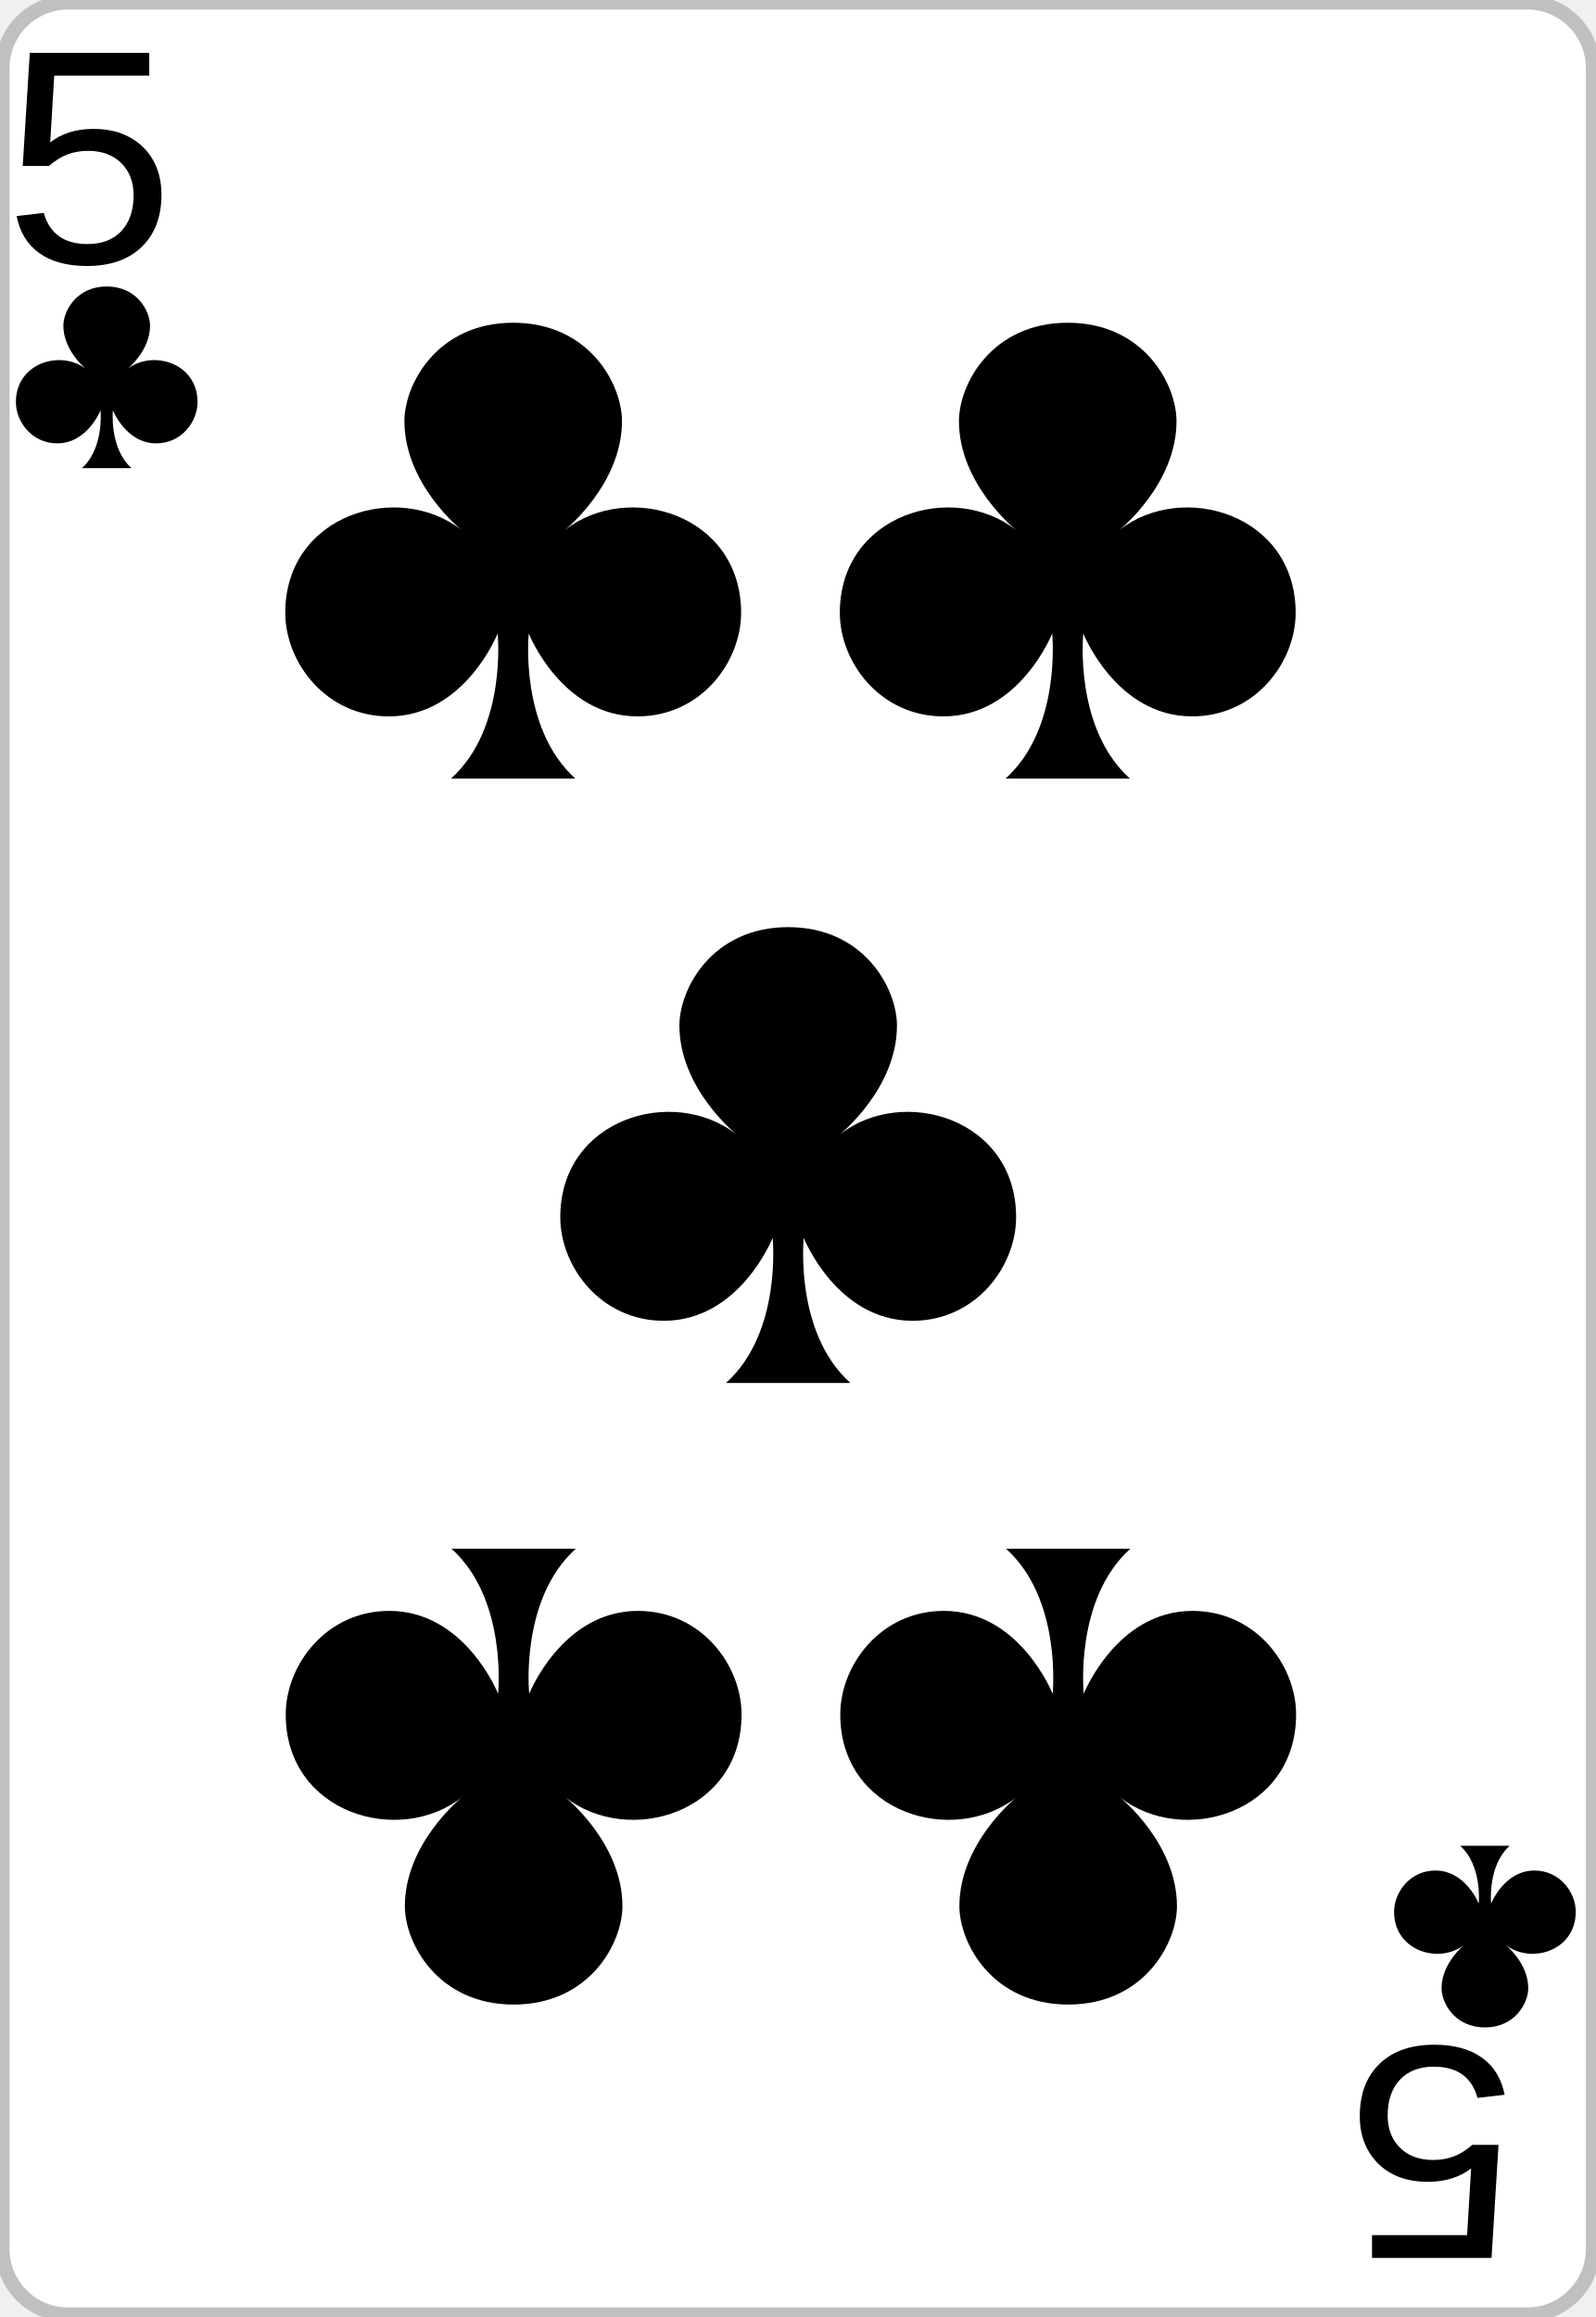
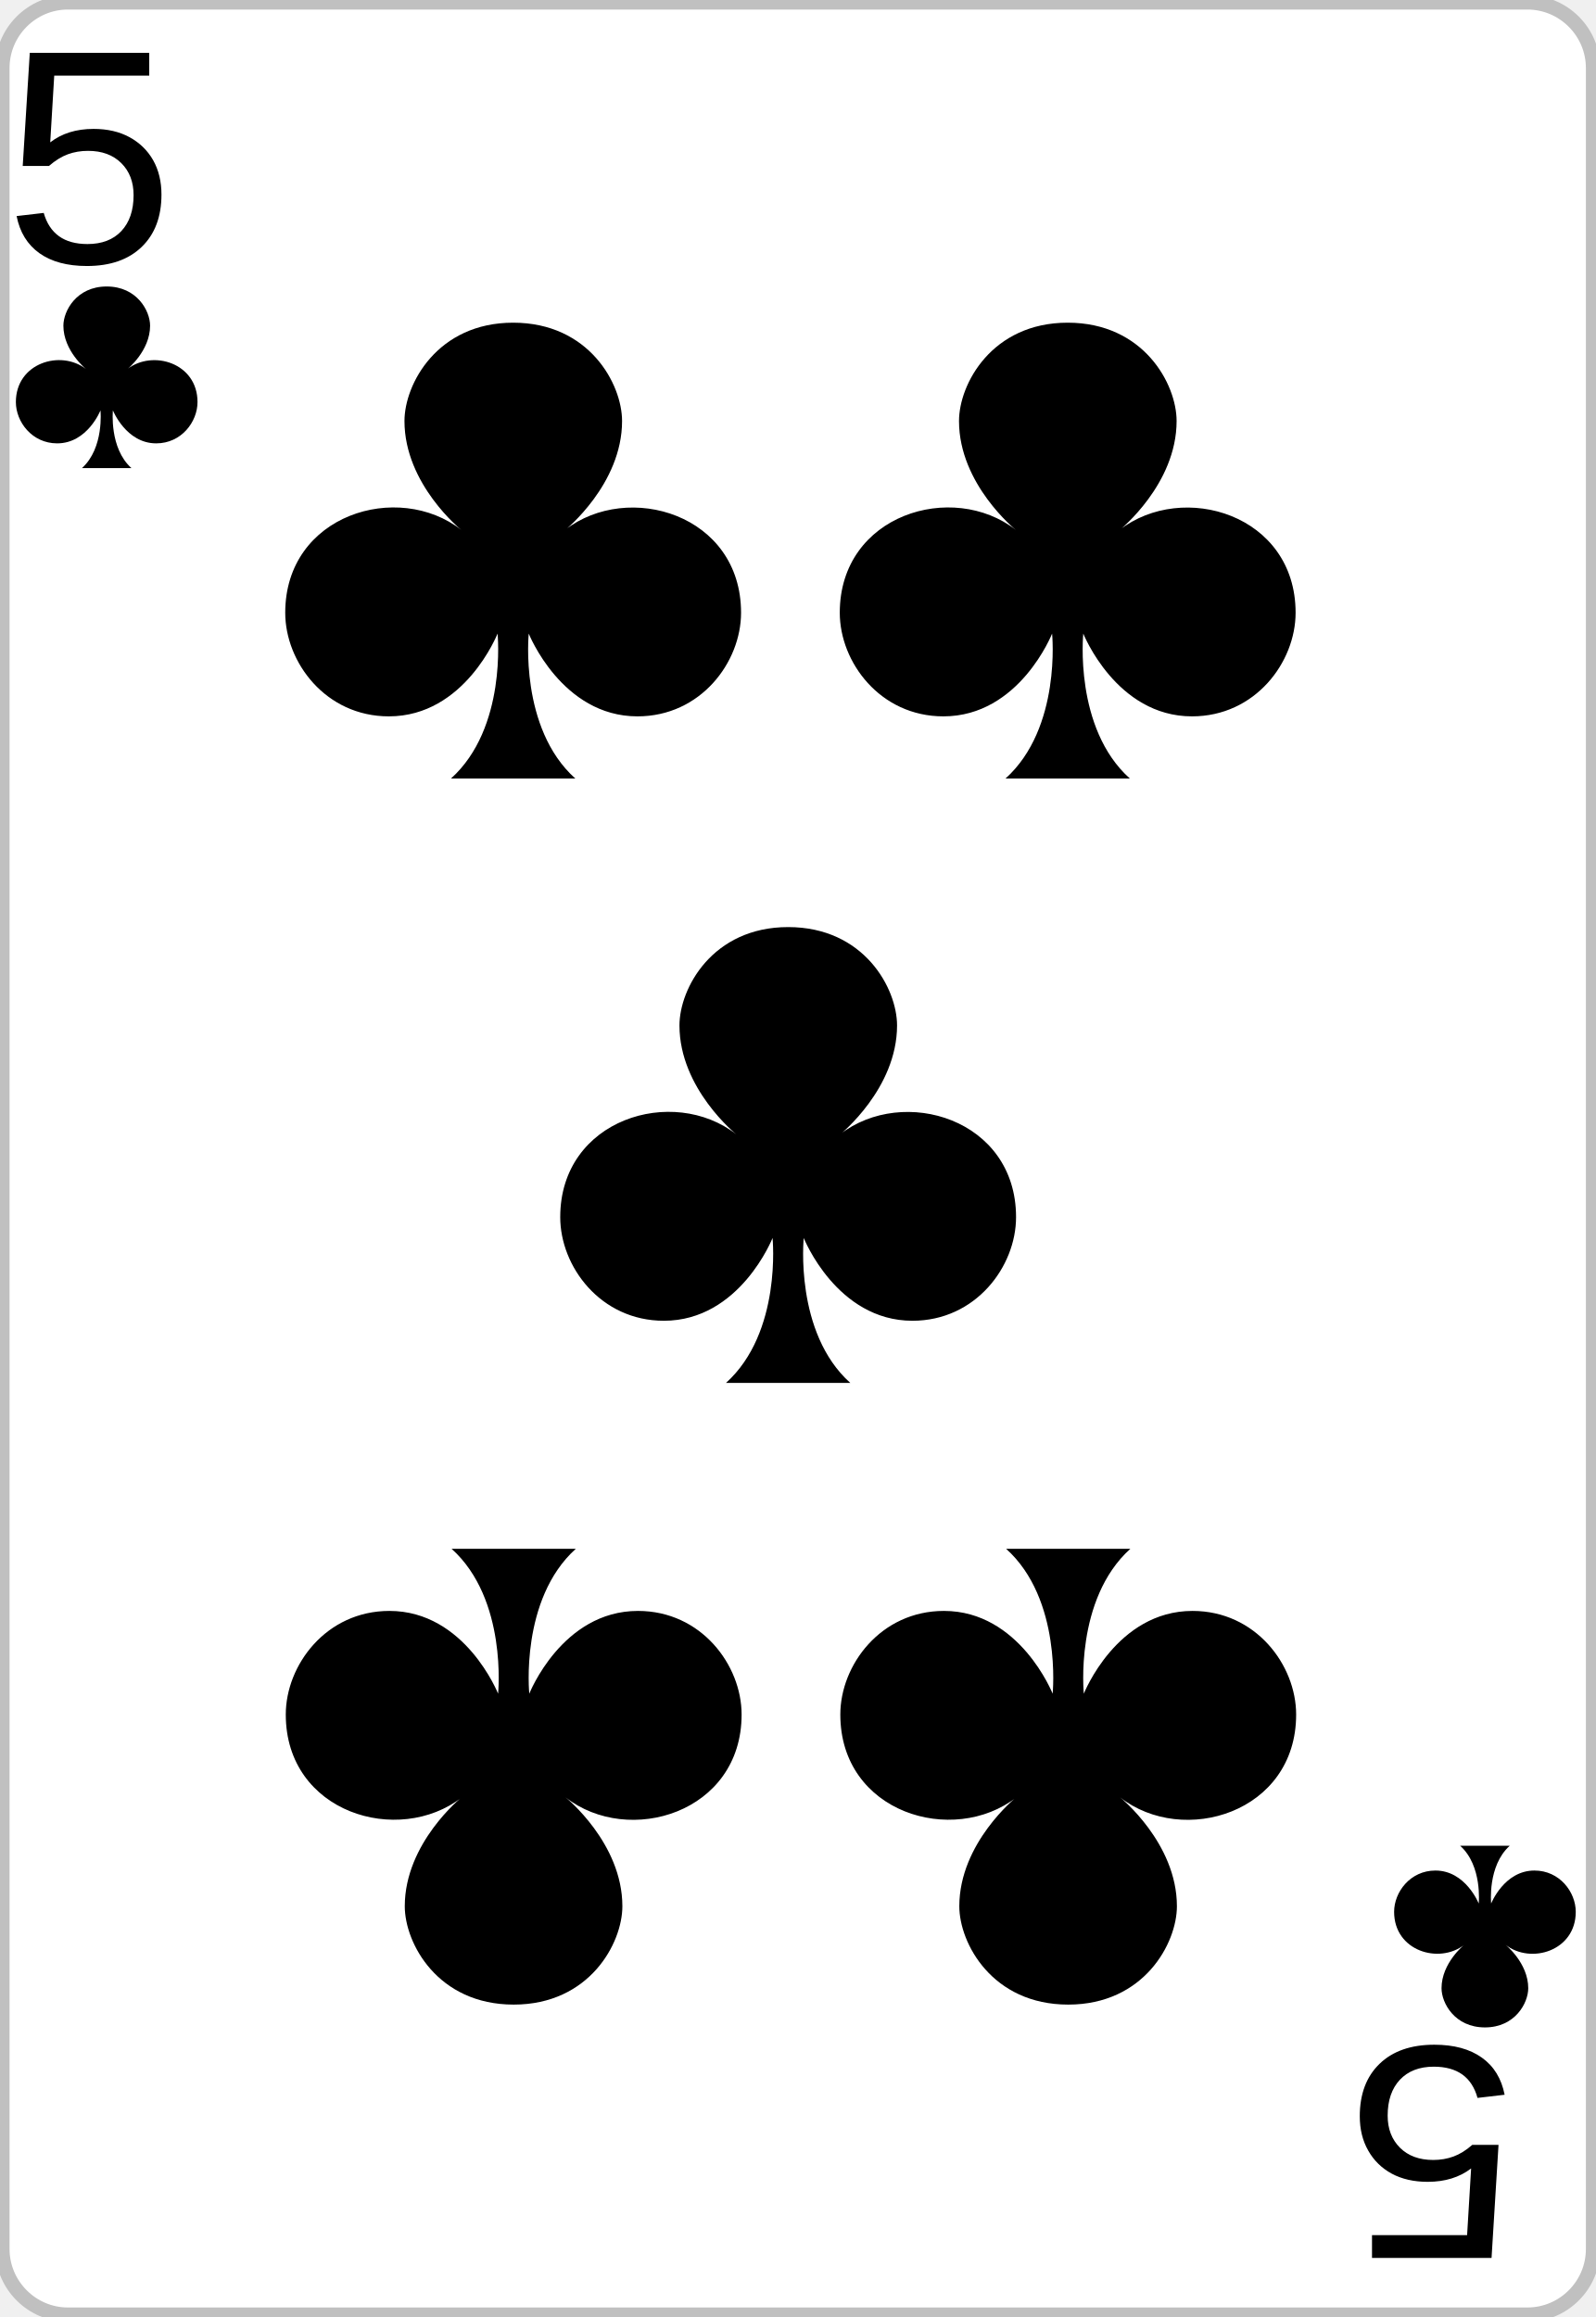
<svg xmlns="http://www.w3.org/2000/svg" xmlns:xlink="http://www.w3.org/1999/xlink" width="167.087pt" height="242.667pt" viewBox="0 0 167.087 242.667" xml:space="preserve" id="svg2" version="1.1">
  <defs id="defs41">
    <radialGradient xlink:href="#linearGradient2984" id="radialGradient3760" cx="48.231" cy="18.138" fx="48.231" fy="18.138" r="9.5" gradientUnits="userSpaceOnUse" gradientTransform="matrix(-1.560526,0.01828294,-0.02684055,-2.290953,123.9838,58.80911)" />
    <linearGradient id="linearGradient2984">
      <stop style="stop-color:#000000;stop-opacity:1;" offset="0" id="stop2986" />
      <stop style="stop-color:#000000;stop-opacity:0.656;" offset="1" id="stop2988" />
    </linearGradient>
    <radialGradient xlink:href="#linearGradient3784" id="radialGradient3792" cx="171.487" cy="511.223" fx="171.487" fy="511.223" r="81.903" gradientTransform="matrix(1.152989,-0.6739155,0.3948202,0.6754904,-233.6326,270.4008)" gradientUnits="userSpaceOnUse" />
    <linearGradient id="linearGradient3784">
      <stop style="stop-color:#ffffff;stop-opacity:0.534;" offset="0" id="stop3786" />
      <stop style="stop-color:#000000;stop-opacity:0;" offset="1" id="stop3788" />
    </linearGradient>
    <radialGradient r="81.903" fy="511.223" fx="171.487" cy="511.223" cx="171.487" gradientTransform="matrix(1.152989,-0.6739155,0.3948202,0.6754904,-233.6326,270.4008)" gradientUnits="userSpaceOnUse" id="radialGradient3855" xlink:href="#linearGradient3784-4" />
    <linearGradient id="linearGradient3784-4">
      <stop style="stop-color:#ffffff;stop-opacity:0.519;" offset="0" id="stop3786-8" />
      <stop style="stop-color:#000000;stop-opacity:0;" offset="1" id="stop3788-6" />
    </linearGradient>
    <radialGradient r="81.903" fy="461.841" fx="181.694" cy="461.841" cx="181.694" gradientTransform="matrix(1.152989,-0.6739155,0.3948202,0.6754904,-233.6326,270.4008)" gradientUnits="userSpaceOnUse" id="radialGradient3916" xlink:href="#linearGradient3784-3" />
    <linearGradient id="linearGradient3784-3">
      <stop style="stop-color:#ffffff;stop-opacity:0.702;" offset="0" id="stop3786-86" />
      <stop style="stop-color:#000000;stop-opacity:0;" offset="1" id="stop3788-2" />
    </linearGradient>
  </defs>
  <g id="Layer_x0020_1" style="fill-rule:nonzero;clip-rule:nonzero;stroke:#C0C0C0;stroke-miterlimit:4;">
-     <path style="fill:#FFFFFF;stroke-width:1.5;" d="M166.837,235.548c0,3.777-3.087,6.869-6.871,6.869H7.111c-3.775,0-6.861-3.092-6.861-6.869V7.12C0.25,3.343,3.336,0.25,7.111,0.25h152.855    c3.784,0,6.871,3.093,6.871,6.87v228.428z" id="path5" />
+     <path style="fill:#FFFFFF;stroke-width:1.5;" d="M166.84 235.55c0 3.78-3.09 6.87-6.87 6.87h-152.86c-3.77 0-6.86-3.1-6.86-6.87v-228.43c0-3.78 3.09-6.87 6.86-6.87h152.86c3.78 0 6.87 3.1 6.87 6.87z" id="path5" />
    <g style="stroke:none;" id="g7">
-       <g id="g9">
- 				
- 			</g>
+       <g id="g9" />
    </g>
-     <g id="g15">
- 			
- 		</g>
-     <g id="g19">
- 			
- 		</g>
+     <g id="g15" />
+     <g id="g19" />
    <g style="stroke:none;" id="g23">
-       <g id="g25">
- 				
- 			</g>
+       <g id="g25" />
    </g>
    <g style="stroke:none;" id="g31">
-       <g id="g33">
- 				
- 			</g>
+       <g id="g33" />
    </g>
  </g>
-   <path d="M16.91 20.38Q16.91 23.86 14.84 25.86Q12.77 27.86 9.1 27.86Q6.02 27.86 4.13 26.52Q2.24 25.17 1.74 22.63L4.58 22.3Q5.04 23.92 6.18 24.74Q7.32 25.56 9.16 25.56Q11.43 25.56 12.71 24.2Q13.99 22.83 13.99 20.44Q13.99 18.36 12.7 17.08Q11.41 15.8 9.22 15.8Q8.08 15.8 7.1 16.16Q6.12 16.52 5.13 17.38H2.38L3.12 5.53H15.63V7.92H5.68L5.26 14.91Q7.08 13.5 9.8 13.5Q11.97 13.5 13.57 14.37Q15.16 15.24 16.04 16.78Q16.91 18.33 16.91 20.38Z" style="fill:#000000;fill-opacity:1;stroke:none" id="text3788" class="rank-index" />
+   <path d="M16.91 20.38q0 3.48-2.07 5.48-2.07 2-5.74 2-3.08 0-4.97-1.34-1.89-1.35-2.39-3.89l2.84-.33q.46 1.62 1.6 2.44 1.14.82 2.98.82 2.27 0 3.55-1.36 1.28-1.37 1.28-3.76 0-2.08-1.29-3.36-1.29-1.28-3.48-1.28-1.14 0-2.12.36-.98.36-1.97 1.22h-2.75l.74-11.85h12.51v2.39h-9.95l-.42 6.99q1.82-1.41 4.54-1.41 2.17 0 3.77.87 1.59.87 2.47 2.41.87 1.55.87 3.6Z" style="fill:#000000;fill-opacity:1;stroke:none" id="text3788" class="rank-index" />
  <g transform="matrix(1.001222,0,0,1.001222,-37.01483,15.92744)" id="layer1-1-4">
-     <path id="cl-9" d="m 50.291,22.698 c 0,0 2.375,-1.9 2.375,-4.534 0,-1.542 -1.369,-4.102 -4.534,-4.102 -3.165,0 -4.534,2.561 -4.534,4.102 0,2.634 2.375,4.534 2.375,4.534 -2.638,-2.055 -7.341,-0.652 -7.341,3.455 0,2.056 1.68,4.318 4.318,4.318 3.165,0 4.534,-3.455 4.534,-3.455 0,0 0.402,3.938 -1.943,6.046 h 5.182 c -2.345,-2.107 -1.943,-6.046 -1.943,-6.046 0,0 1.369,3.455 4.534,3.455 2.639,0 4.318,-2.263 4.318,-4.318 0,-4.107 -4.703,-5.51 -7.341,-3.455 z" style="fill:#000000" />
+     <path id="cl-9" d="M50.3 22.7c0 0 2.37-1.9 2.37-4.54 0-1.54-1.37-4.1-4.54-4.1-3.16 0-4.53 2.56-4.53 4.1 0 2.64 2.37 4.54 2.37 4.54-2.63-2.06-7.34-.65-7.34 3.45 0 2.06 1.68 4.32 4.32 4.32 3.17 0 4.53-3.45 4.53-3.45 0 0 .4 3.93-1.94 6.04h5.18c-2.34-2.1-1.94-6.04-1.94-6.04 0 0 1.37 3.45 4.53 3.45 2.64 0 4.32-2.26 4.32-4.32 0-4.1-4.7-5.5-7.34-3.45z" style="fill:#000000" />
  </g>
-   <path d="M142.41 221.64Q142.41 218.15 144.48 216.15Q146.55 214.15 150.22 214.15Q153.3 214.15 155.19 215.5Q157.08 216.84 157.58 219.39L154.74 219.72Q154.29 218.09 153.15 217.27Q152 216.45 150.16 216.45Q147.9 216.45 146.61 217.82Q145.33 219.19 145.33 221.58Q145.33 223.65 146.62 224.94Q147.91 226.22 150.1 226.22Q151.24 226.22 152.22 225.86Q153.21 225.5 154.19 224.64H156.94L156.21 236.48H143.69V234.09H153.65L154.07 227.11Q152.24 228.51 149.52 228.51Q147.35 228.51 145.75 227.65Q144.16 226.78 143.29 225.23Q142.41 223.69 142.41 221.64Z" style="fill:#000000;fill-opacity:1;stroke:none" id="text3788-8" class="rank-index mirror" />
+   <path d="M142.41 221.64q0-3.49 2.07-5.49 2.07-2 5.74-2 3.08 0 4.97 1.35 1.89 1.34 2.39 3.89l-2.84.33q-.45-1.63-1.59-2.45-1.15-.82-2.99-.82-2.26 0-3.55 1.37-1.28 1.37-1.28 3.76 0 2.07 1.29 3.36 1.29 1.28 3.48 1.28 1.14 0 2.12-.36.99-.36 1.97-1.22h2.75l-.73 11.84h-12.52v-2.39h9.96l.42-6.98q-1.83 1.4-4.55 1.4-2.17 0-3.77-.86-1.59-.87-2.46-2.42-.88-1.54-.88-3.59Z" style="fill:#000000;fill-opacity:1;stroke:none" id="text3788-8" class="rank-index mirror" />
  <g transform="matrix(-1.001222,0,0,-1.001222,203.7062,226.4146)" id="layer1-1-4-1">
-     <path id="cl-9-7" d="m 50.291,22.698 c 0,0 2.375,-1.9 2.375,-4.534 0,-1.542 -1.369,-4.102 -4.534,-4.102 -3.165,0 -4.534,2.561 -4.534,4.102 0,2.634 2.375,4.534 2.375,4.534 -2.638,-2.055 -7.341,-0.652 -7.341,3.455 0,2.056 1.68,4.318 4.318,4.318 3.165,0 4.534,-3.455 4.534,-3.455 0,0 0.402,3.938 -1.943,6.046 h 5.182 c -2.345,-2.107 -1.943,-6.046 -1.943,-6.046 0,0 1.369,3.455 4.534,3.455 2.639,0 4.318,-2.263 4.318,-4.318 0,-4.107 -4.703,-5.51 -7.341,-3.455 z" style="fill:#000000" />
+     <path id="cl-9-7" d="M50.3 22.7c0 0 2.37-1.9 2.37-4.54 0-1.54-1.37-4.1-4.54-4.1-3.16 0-4.53 2.56-4.53 4.1 0 2.64 2.37 4.54 2.37 4.54-2.63-2.06-7.34-.65-7.34 3.45 0 2.06 1.68 4.32 4.32 4.32 3.17 0 4.53-3.45 4.53-3.45 0 0 .4 3.93-1.94 6.04h5.18c-2.34-2.1-1.94-6.04-1.94-6.04 0 0 1.37 3.45 4.53 3.45 2.64 0 4.32-2.26 4.32-4.32 0-4.1-4.7-5.5-7.34-3.45z" style="fill:#000000" />
  </g>
  <g transform="matrix(2.512578,0,0,2.512578,-67.18839,-1.531116)" id="layer1-1-4-8">
-     <path id="cl-9-8" d="m 50.291,22.698 c 0,0 2.375,-1.9 2.375,-4.534 0,-1.542 -1.369,-4.102 -4.534,-4.102 -3.165,0 -4.534,2.561 -4.534,4.102 0,2.634 2.375,4.534 2.375,4.534 -2.638,-2.055 -7.341,-0.652 -7.341,3.455 0,2.056 1.68,4.318 4.318,4.318 3.165,0 4.534,-3.455 4.534,-3.455 0,0 0.402,3.938 -1.943,6.046 h 5.182 c -2.345,-2.107 -1.943,-6.046 -1.943,-6.046 0,0 1.369,3.455 4.534,3.455 2.639,0 4.318,-2.263 4.318,-4.318 0,-4.107 -4.703,-5.51 -7.341,-3.455 z" style="fill:#000000" />
+     <path id="cl-9-8" d="M50.3 22.7c0 0 2.37-1.9 2.37-4.54 0-1.54-1.37-4.1-4.54-4.1-3.16 0-4.53 2.56-4.53 4.1 0 2.64 2.37 4.54 2.37 4.54-2.63-2.06-7.34-.65-7.34 3.45 0 2.06 1.68 4.32 4.32 4.32 3.17 0 4.53-3.45 4.53-3.45 0 0 .4 3.93-1.94 6.04h5.18c-2.34-2.1-1.94-6.04-1.94-6.04 0 0 1.37 3.45 4.53 3.45 2.64 0 4.32-2.26 4.32-4.32 0-4.1-4.7-5.5-7.34-3.45z" style="fill:#000000" />
  </g>
  <g transform="matrix(-2.512578,0,0,-2.512578,174.7295,245.2751)" id="layer1-1-4-8-0">
-     <path id="cl-9-8-6" d="m 50.291,22.698 c 0,0 2.375,-1.9 2.375,-4.534 0,-1.542 -1.369,-4.102 -4.534,-4.102 -3.165,0 -4.534,2.561 -4.534,4.102 0,2.634 2.375,4.534 2.375,4.534 -2.638,-2.055 -7.341,-0.652 -7.341,3.455 0,2.056 1.68,4.318 4.318,4.318 3.165,0 4.534,-3.455 4.534,-3.455 0,0 0.402,3.938 -1.943,6.046 h 5.182 c -2.345,-2.107 -1.943,-6.046 -1.943,-6.046 0,0 1.369,3.455 4.534,3.455 2.639,0 4.318,-2.263 4.318,-4.318 0,-4.107 -4.703,-5.51 -7.341,-3.455 z" style="fill:#000000" />
+     <path id="cl-9-8-6" d="M50.3 22.7c0 0 2.37-1.9 2.37-4.54 0-1.54-1.37-4.1-4.54-4.1-3.16 0-4.53 2.56-4.53 4.1 0 2.64 2.37 4.54 2.37 4.54-2.63-2.06-7.34-.65-7.34 3.45 0 2.06 1.68 4.32 4.32 4.32 3.17 0 4.53-3.45 4.53-3.45 0 0 .4 3.93-1.94 6.04h5.18c-2.34-2.1-1.94-6.04-1.94-6.04 0 0 1.37 3.45 4.53 3.45 2.64 0 4.32-2.26 4.32-4.32 0-4.1-4.7-5.5-7.34-3.45z" style="fill:#000000" />
  </g>
  <g transform="matrix(2.512578,0,0,2.512578,-9.111586,-1.531113)" id="layer1-1-4-8-2">
-     <path id="cl-9-8-66" d="m 50.291,22.698 c 0,0 2.375,-1.9 2.375,-4.534 0,-1.542 -1.369,-4.102 -4.534,-4.102 -3.165,0 -4.534,2.561 -4.534,4.102 0,2.634 2.375,4.534 2.375,4.534 -2.638,-2.055 -7.341,-0.652 -7.341,3.455 0,2.056 1.68,4.318 4.318,4.318 3.165,0 4.534,-3.455 4.534,-3.455 0,0 0.402,3.938 -1.943,6.046 h 5.182 c -2.345,-2.107 -1.943,-6.046 -1.943,-6.046 0,0 1.369,3.455 4.534,3.455 2.639,0 4.318,-2.263 4.318,-4.318 0,-4.107 -4.703,-5.51 -7.341,-3.455 z" style="fill:#000000" />
+     <path id="cl-9-8-66" d="M50.3 22.7c0 0 2.37-1.9 2.37-4.54 0-1.54-1.37-4.1-4.54-4.1-3.16 0-4.53 2.56-4.53 4.1 0 2.64 2.37 4.54 2.37 4.54-2.63-2.06-7.34-.65-7.34 3.45 0 2.06 1.68 4.32 4.32 4.32 3.17 0 4.53-3.45 4.53-3.45 0 0 .4 3.93-1.94 6.04h5.18c-2.34-2.1-1.94-6.04-1.94-6.04 0 0 1.37 3.45 4.53 3.45 2.64 0 4.32-2.26 4.32-4.32 0-4.1-4.7-5.5-7.34-3.45z" style="fill:#000000" />
  </g>
  <g transform="matrix(-2.512578,0,0,-2.512578,232.8063,245.2751)" id="layer1-1-4-8-0-4">
-     <path id="cl-9-8-6-9" d="m 50.291,22.698 c 0,0 2.375,-1.9 2.375,-4.534 0,-1.542 -1.369,-4.102 -4.534,-4.102 -3.165,0 -4.534,2.561 -4.534,4.102 0,2.634 2.375,4.534 2.375,4.534 -2.638,-2.055 -7.341,-0.652 -7.341,3.455 0,2.056 1.68,4.318 4.318,4.318 3.165,0 4.534,-3.455 4.534,-3.455 0,0 0.402,3.938 -1.943,6.046 h 5.182 c -2.345,-2.107 -1.943,-6.046 -1.943,-6.046 0,0 1.369,3.455 4.534,3.455 2.639,0 4.318,-2.263 4.318,-4.318 0,-4.107 -4.703,-5.51 -7.341,-3.455 z" style="fill:#000000" />
+     <path id="cl-9-8-6-9" d="M50.3 22.7c0 0 2.37-1.9 2.37-4.54 0-1.54-1.37-4.1-4.54-4.1-3.16 0-4.53 2.56-4.53 4.1 0 2.64 2.37 4.54 2.37 4.54-2.63-2.06-7.34-.65-7.34 3.45 0 2.06 1.68 4.32 4.32 4.32 3.17 0 4.53-3.45 4.53-3.45 0 0 .4 3.93-1.94 6.04h5.18c-2.34-2.1-1.94-6.04-1.94-6.04 0 0 1.37 3.45 4.53 3.45 2.64 0 4.32-2.26 4.32-4.32 0-4.1-4.7-5.5-7.34-3.45z" style="fill:#000000" />
  </g>
  <g transform="matrix(2.512578,0,0,2.512578,-38.38839,61.76968)" id="layer1-1-4-8-2-6">
-     <path id="cl-9-8-0" d="m 50.291,22.698 c 0,0 2.375,-1.9 2.375,-4.534 0,-1.542 -1.369,-4.102 -4.534,-4.102 -3.165,0 -4.534,2.561 -4.534,4.102 0,2.634 2.375,4.534 2.375,4.534 -2.638,-2.055 -7.341,-0.652 -7.341,3.455 0,2.056 1.68,4.318 4.318,4.318 3.165,0 4.534,-3.455 4.534,-3.455 0,0 0.402,3.938 -1.943,6.046 h 5.182 c -2.345,-2.107 -1.943,-6.046 -1.943,-6.046 0,0 1.369,3.455 4.534,3.455 2.639,0 4.318,-2.263 4.318,-4.318 0,-4.107 -4.703,-5.51 -7.341,-3.455 z" style="fill:#000000" />
+     <path id="cl-9-8-0" d="M50.3 22.7c0 0 2.37-1.9 2.37-4.54 0-1.54-1.37-4.1-4.54-4.1-3.16 0-4.53 2.56-4.53 4.1 0 2.64 2.37 4.54 2.37 4.54-2.63-2.06-7.34-.65-7.34 3.45 0 2.06 1.68 4.32 4.32 4.32 3.17 0 4.53-3.45 4.53-3.45 0 0 .4 3.93-1.94 6.04h5.18c-2.34-2.1-1.94-6.04-1.94-6.04 0 0 1.37 3.45 4.53 3.45 2.64 0 4.32-2.26 4.32-4.32 0-4.1-4.7-5.5-7.34-3.45z" style="fill:#000000" />
  </g>
</svg>
